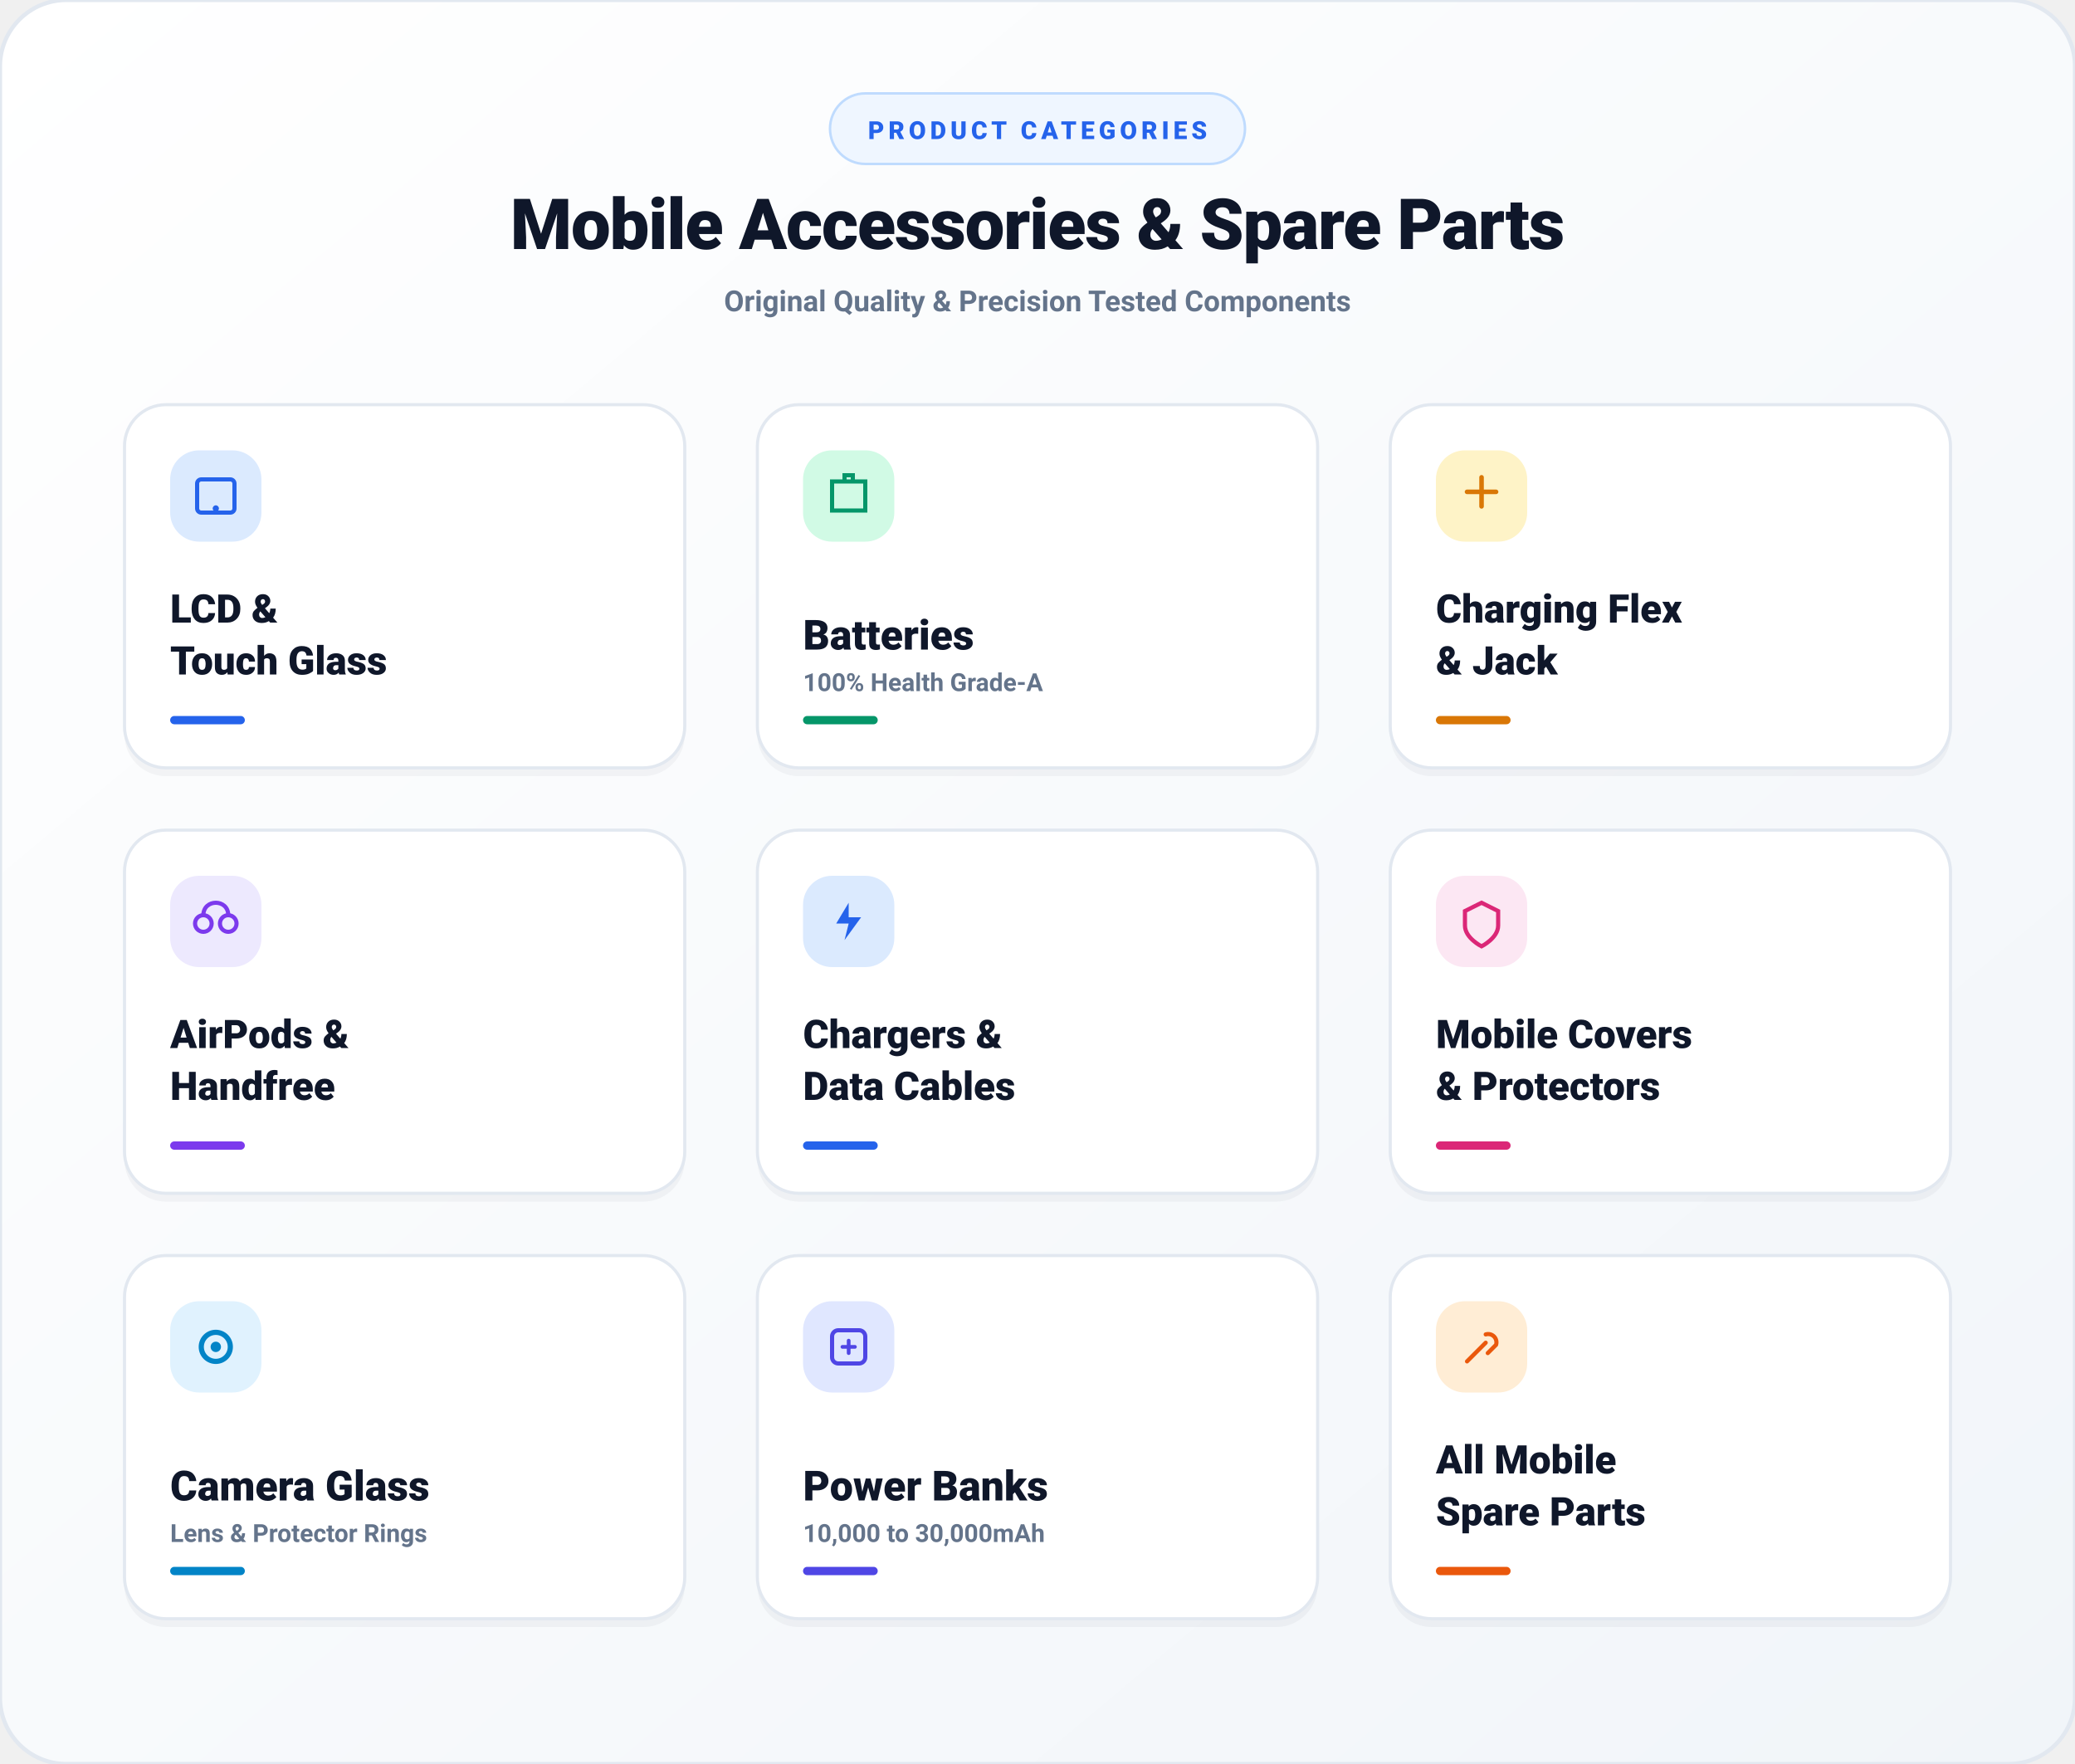
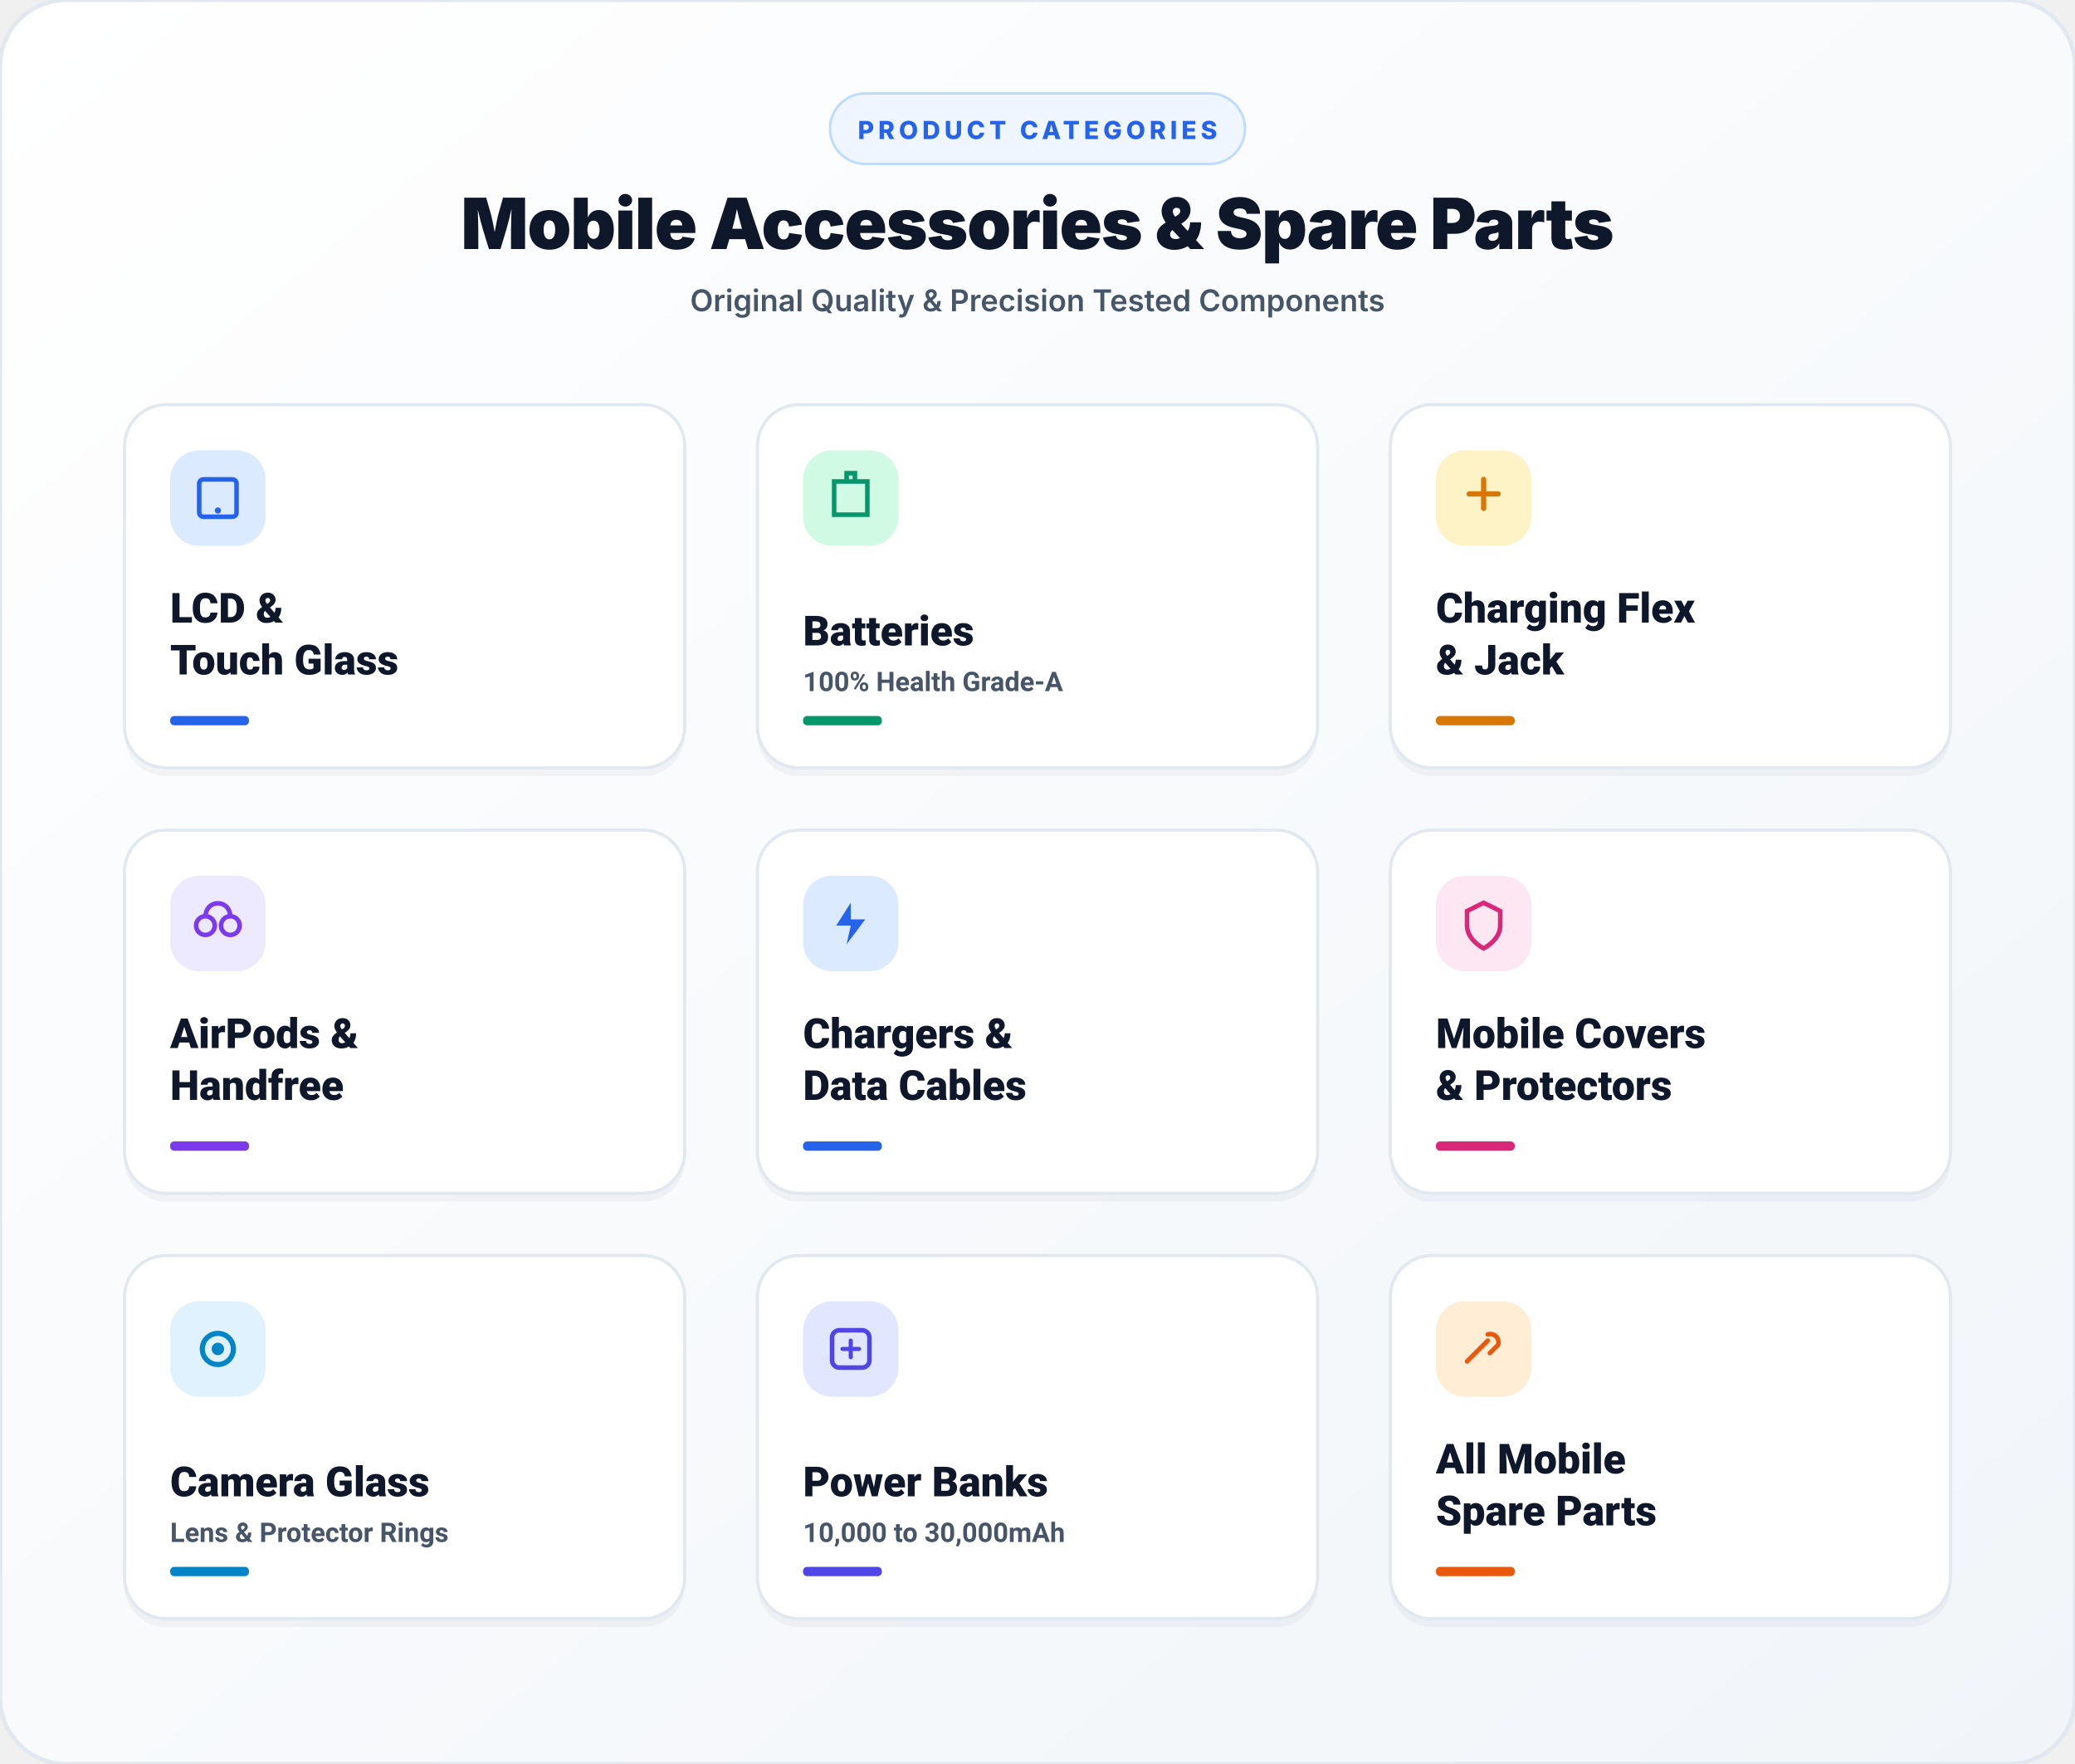
<svg xmlns="http://www.w3.org/2000/svg" viewBox="0 0 1000 850" width="1000" height="850" preserveAspectRatio="xMidYMid meet">
  <defs>
    <linearGradient id="bgGrad" x1="0%" y1="0%" x2="100%" y2="100%">
      <stop offset="0%" stop-color="#FFFFFF" />
      <stop offset="50%" stop-color="#F8FAFC" />
      <stop offset="100%" stop-color="#F1F5F9" />
    </linearGradient>
-     <linearGradient id="blueGrad" x1="0%" y1="0%" x2="100%" y2="100%">
-       <stop offset="0%" stop-color="#2563EB" />
-       <stop offset="100%" stop-color="#1D4ED8" />
-     </linearGradient>
    <style>
+       .cat-title {
+         font-family: 'Outfit', 'Plus Jakarta Sans', -apple-system, BlinkMacSystemFont, 'Segoe UI', Roboto, Helvetica, Arial, sans-serif;
+         font-weight: 800;
+         font-size: 20px;
+         fill: #0F172A;
+       }
+       .cat-sub {
+         font-family: 'Plus Jakarta Sans', -apple-system, BlinkMacSystemFont, 'Segoe UI', Roboto, Helvetica, Arial, sans-serif;
+         font-weight: 700;
+         font-size: 13px;
+         fill: #475569;
+       }
+       .badge-txt {
+         font-family: 'Plus Jakarta Sans', -apple-system, BlinkMacSystemFont, sans-serif;
+         font-weight: 800;
+         font-size: 12px;
+         fill: #2563EB;
+         letter-spacing: 2px;
+       }
+       .main-title-txt {
+         font-family: 'Outfit', 'Plus Jakarta Sans', -apple-system, BlinkMacSystemFont, sans-serif;
+         font-weight: 900;
+         font-size: 34px;
+         fill: #0F172A;
+         letter-spacing: -0.5px;
+       }
+       .sub-title-txt {
+         font-family: 'Plus Jakarta Sans', -apple-system, BlinkMacSystemFont, sans-serif;
+         font-weight: 600;
+         font-size: 14.5px;
+         fill: #475569;
+       }
      text {
-         font-family: -apple-system, BlinkMacSystemFont, 'Plus Jakarta Sans', 'Outfit', 'Segoe UI', Roboto, Helvetica, Arial, sans-serif;
-         text-rendering: optimizeLegibility;
+         text-rendering: geometricPrecision;
        -webkit-font-smoothing: antialiased;
        -moz-osx-font-smoothing: grayscale;
      }
      rect, path, circle {
        shape-rendering: geometricPrecision;
      }
    </style>
  </defs>
  <rect width="1000" height="850" rx="32" fill="url(#bgGrad)" stroke="#E2E8F0" stroke-width="2" />
  <g transform="translate(0, 45)">
    <g transform="translate(400, 0)">
      <rect width="200" height="34" rx="17" fill="#EFF6FF" stroke="#BFDBFE" stroke-width="1.2" />
-       <text x="100" y="22" font-weight="800" font-size="12" fill="#2563EB" text-anchor="middle" letter-spacing="2">
+       <text x="100" y="22" class="badge-txt" text-anchor="middle">
        PRODUCT CATEGORIES
      </text>
    </g>
-     <text x="500" y="75" font-weight="900" font-size="34" fill="#0F172A" text-anchor="middle" letter-spacing="-0.5">
+     <text x="500" y="75" class="main-title-txt" text-anchor="middle">
      Mobile Accessories &amp; Spare Parts
    </text>
-     <text x="500" y="105" font-weight="600" font-size="14" fill="#64748B" text-anchor="middle">
+     <text x="500" y="105" class="sub-title-txt" text-anchor="middle">
      Original Quality &amp; Precision Tested Components
    </text>
  </g>
  <g transform="translate(60, 195)">
    <rect x="0" y="4" width="270" height="175" rx="20" fill="#0F172A" opacity="0.04" />
    <rect width="270" height="175" rx="20" fill="#FFFFFF" stroke="#E2E8F0" stroke-width="1.5" />
-     <rect x="22" y="22" width="44" height="44" rx="14" fill="#DBEAFE" />
-     <path d="M37 36 h14 a2 2 0 0 1 2 2 v12 a2 2 0 0 1 -2 2 h-14 a2 2 0 0 1 -2 -2 v-12 a2 2 0 0 1 2 -2 z" stroke="#2563EB" stroke-width="2" fill="none" />
-     <circle cx="44" cy="50" r="1.5" fill="#2563EB" />
-     <text x="22" y="105" font-weight="800" font-size="19" fill="#0F172A">LCD &amp;</text>
-     <text x="22" y="130" font-weight="800" font-size="19" fill="#0F172A">Touch Glass</text>
-     <rect x="22" y="150" width="36" height="4" rx="2" fill="#2563EB" />
+     <rect x="22" y="22" width="46" height="46" rx="14" fill="#DBEAFE" />
+     <path d="M38 36 h14 a2 2 0 0 1 2 2 v14 a2 2 0 0 1 -2 2 h-14 a2 2 0 0 1 -2 -2 v-14 a2 2 0 0 1 2 -2 z" stroke="#2563EB" stroke-width="2.2" fill="none" />
+     <circle cx="45" cy="51" r="1.5" fill="#2563EB" />
+     <text x="22" y="105" class="cat-title">LCD &amp;</text>
+     <text x="22" y="130" class="cat-title">Touch Glass</text>
+     <rect x="22" y="150" width="38" height="4.5" rx="2" fill="#2563EB" />
  </g>
  <g transform="translate(365, 195)">
    <rect x="0" y="4" width="270" height="175" rx="20" fill="#0F172A" opacity="0.04" />
    <rect width="270" height="175" rx="20" fill="#FFFFFF" stroke="#E2E8F0" stroke-width="1.5" />
-     <rect x="22" y="22" width="44" height="44" rx="14" fill="#D1FAE5" />
-     <path d="M36 37 h16 v14 h-16 z M42 34 h4 v3 h-4 z" stroke="#059669" stroke-width="2" fill="none" />
-     <text x="22" y="118" font-weight="800" font-size="20" fill="#0F172A">Batteries</text>
-     <text x="22" y="138" font-weight="600" font-size="12" fill="#64748B">100% Health Grade-A</text>
-     <rect x="22" y="150" width="36" height="4" rx="2" fill="#059669" />
+     <rect x="22" y="22" width="46" height="46" rx="14" fill="#D1FAE5" />
+     <path d="M37 37 h16 v16 h-16 z M43 33 h4 v4 h-4 z" stroke="#059669" stroke-width="2.2" fill="none" />
+     <text x="22" y="116" class="cat-title">Batteries</text>
+     <text x="22" y="138" class="cat-sub">100% Health Grade-A</text>
+     <rect x="22" y="150" width="38" height="4.5" rx="2" fill="#059669" />
  </g>
  <g transform="translate(670, 195)">
    <rect x="0" y="4" width="270" height="175" rx="20" fill="#0F172A" opacity="0.04" />
    <rect width="270" height="175" rx="20" fill="#FFFFFF" stroke="#E2E8F0" stroke-width="1.5" />
-     <rect x="22" y="22" width="44" height="44" rx="14" fill="#FEF3C7" />
-     <path d="M37 42 h14 M44 35 v14" stroke="#D97706" stroke-width="2.2" stroke-linecap="round" />
-     <text x="22" y="105" font-weight="800" font-size="19" fill="#0F172A">Charging Flex</text>
-     <text x="22" y="130" font-weight="800" font-size="19" fill="#0F172A">&amp; Jack</text>
-     <rect x="22" y="150" width="36" height="4" rx="2" fill="#D97706" />
+     <rect x="22" y="22" width="46" height="46" rx="14" fill="#FEF3C7" />
+     <path d="M38 43 h14 M45 36 v14" stroke="#D97706" stroke-width="2.5" stroke-linecap="round" />
+     <text x="22" y="105" class="cat-title">Charging Flex</text>
+     <text x="22" y="130" class="cat-title">&amp; Jack</text>
+     <rect x="22" y="150" width="38" height="4.5" rx="2" fill="#D97706" />
  </g>
  <g transform="translate(60, 400)">
    <rect x="0" y="4" width="270" height="175" rx="20" fill="#0F172A" opacity="0.04" />
    <rect width="270" height="175" rx="20" fill="#FFFFFF" stroke="#E2E8F0" stroke-width="1.5" />
-     <rect x="22" y="22" width="44" height="44" rx="14" fill="#EDE9FE" />
-     <circle cx="38" cy="45" r="4" stroke="#7C3AED" stroke-width="2" fill="none" />
-     <circle cx="50" cy="45" r="4" stroke="#7C3AED" stroke-width="2" fill="none" />
-     <path d="M38 41 c0 -8 12 -8 12 0" stroke="#7C3AED" stroke-width="2" fill="none" />
-     <text x="22" y="105" font-weight="800" font-size="19" fill="#0F172A">AirPods &amp;</text>
-     <text x="22" y="130" font-weight="800" font-size="19" fill="#0F172A">Handfree</text>
-     <rect x="22" y="150" width="36" height="4" rx="2" fill="#7C3AED" />
+     <rect x="22" y="22" width="46" height="46" rx="14" fill="#EDE9FE" />
+     <circle cx="39" cy="46" r="4.5" stroke="#7C3AED" stroke-width="2.2" fill="none" />
+     <circle cx="51" cy="46" r="4.5" stroke="#7C3AED" stroke-width="2.2" fill="none" />
+     <path d="M39 42 c0 -9 12 -9 12 0" stroke="#7C3AED" stroke-width="2.2" fill="none" />
+     <text x="22" y="105" class="cat-title">AirPods &amp;</text>
+     <text x="22" y="130" class="cat-title">Handfree</text>
+     <rect x="22" y="150" width="38" height="4.5" rx="2" fill="#7C3AED" />
  </g>
  <g transform="translate(365, 400)">
    <rect x="0" y="4" width="270" height="175" rx="20" fill="#0F172A" opacity="0.04" />
    <rect width="270" height="175" rx="20" fill="#FFFFFF" stroke="#E2E8F0" stroke-width="1.5" />
-     <rect x="22" y="22" width="44" height="44" rx="14" fill="#DBEAFE" />
-     <path d="M44 35 l-6 10 h6 l-2 8 l8 -11 h-6 z" fill="#2563EB" />
-     <text x="22" y="105" font-weight="800" font-size="19" fill="#0F172A">Chargers &amp;</text>
-     <text x="22" y="130" font-weight="800" font-size="19" fill="#0F172A">Data Cables</text>
-     <rect x="22" y="150" width="36" height="4" rx="2" fill="#2563EB" />
+     <rect x="22" y="22" width="46" height="46" rx="14" fill="#DBEAFE" />
+     <path d="M45 35 l-7 11 h7 l-2 9 l9 -12 h-7 z" fill="#2563EB" />
+     <text x="22" y="105" class="cat-title">Chargers &amp;</text>
+     <text x="22" y="130" class="cat-title">Data Cables</text>
+     <rect x="22" y="150" width="38" height="4.5" rx="2" fill="#2563EB" />
  </g>
  <g transform="translate(670, 400)">
    <rect x="0" y="4" width="270" height="175" rx="20" fill="#0F172A" opacity="0.04" />
    <rect width="270" height="175" rx="20" fill="#FFFFFF" stroke="#E2E8F0" stroke-width="1.5" />
-     <rect x="22" y="22" width="44" height="44" rx="14" fill="#FCE7F3" />
-     <path d="M44 35 l8 4 v7 c0 6 -8 10 -8 10 c0 0 -8 -4 -8 -10 v-7 z" stroke="#DB2777" stroke-width="2" fill="none" />
-     <text x="22" y="105" font-weight="800" font-size="19" fill="#0F172A">Mobile Covers</text>
-     <text x="22" y="130" font-weight="800" font-size="19" fill="#0F172A">&amp; Protectors</text>
-     <rect x="22" y="150" width="36" height="4" rx="2" fill="#DB2777" />
+     <rect x="22" y="22" width="46" height="46" rx="14" fill="#FCE7F3" />
+     <path d="M45 35 l8 4 v7 c0 7 -8 11 -8 11 c0 0 -8 -4 -8 -11 v-7 z" stroke="#DB2777" stroke-width="2.2" fill="none" />
+     <text x="22" y="105" class="cat-title">Mobile Covers</text>
+     <text x="22" y="130" class="cat-title">&amp; Protectors</text>
+     <rect x="22" y="150" width="38" height="4.5" rx="2" fill="#DB2777" />
  </g>
  <g transform="translate(60, 605)">
    <rect x="0" y="4" width="270" height="175" rx="20" fill="#0F172A" opacity="0.04" />
    <rect width="270" height="175" rx="20" fill="#FFFFFF" stroke="#E2E8F0" stroke-width="1.5" />
-     <rect x="22" y="22" width="44" height="44" rx="14" fill="#E0F2FE" />
-     <circle cx="44" cy="44" r="7" stroke="#0284C7" stroke-width="2.5" fill="none" />
-     <circle cx="44" cy="44" r="2.5" fill="#0284C7" />
-     <text x="22" y="118" font-weight="800" font-size="20" fill="#0F172A">Camera Glass</text>
-     <text x="22" y="138" font-weight="600" font-size="12" fill="#64748B">Lens &amp; Protector Rings</text>
-     <rect x="22" y="150" width="36" height="4" rx="2" fill="#0284C7" />
+     <rect x="22" y="22" width="46" height="46" rx="14" fill="#E0F2FE" />
+     <circle cx="45" cy="45" r="7.5" stroke="#0284C7" stroke-width="2.5" fill="none" />
+     <circle cx="45" cy="45" r="3" fill="#0284C7" />
+     <text x="22" y="116" class="cat-title">Camera Glass</text>
+     <text x="22" y="138" class="cat-sub">Lens &amp; Protector Rings</text>
+     <rect x="22" y="150" width="38" height="4.5" rx="2" fill="#0284C7" />
  </g>
  <g transform="translate(365, 605)">
    <rect x="0" y="4" width="270" height="175" rx="20" fill="#0F172A" opacity="0.04" />
    <rect width="270" height="175" rx="20" fill="#FFFFFF" stroke="#E2E8F0" stroke-width="1.5" />
-     <rect x="22" y="22" width="44" height="44" rx="14" fill="#E0E7FF" />
-     <rect x="36" y="36" width="16" height="16" rx="3" stroke="#4F46E5" stroke-width="2" fill="none" />
-     <path d="M41 44 h6 M44 41 v6" stroke="#4F46E5" stroke-width="1.8" stroke-linecap="round" />
-     <text x="22" y="118" font-weight="800" font-size="20" fill="#0F172A">Power Banks</text>
-     <text x="22" y="138" font-weight="600" font-size="12" fill="#64748B">10,000 to 30,000mAh</text>
-     <rect x="22" y="150" width="36" height="4" rx="2" fill="#4F46E5" />
+     <rect x="22" y="22" width="46" height="46" rx="14" fill="#E0E7FF" />
+     <rect x="36" y="36" width="18" height="18" rx="3.5" stroke="#4F46E5" stroke-width="2.2" fill="none" />
+     <path d="M41 45 h8 M45 41 v8" stroke="#4F46E5" stroke-width="2" stroke-linecap="round" />
+     <text x="22" y="116" class="cat-title">Power Banks</text>
+     <text x="22" y="138" class="cat-sub">10,000 to 30,000mAh</text>
+     <rect x="22" y="150" width="38" height="4.5" rx="2" fill="#4F46E5" />
  </g>
  <g transform="translate(670, 605)">
    <rect x="0" y="4" width="270" height="175" rx="20" fill="#0F172A" opacity="0.04" />
    <rect width="270" height="175" rx="20" fill="#FFFFFF" stroke="#E2E8F0" stroke-width="1.5" />
-     <rect x="22" y="22" width="44" height="44" rx="14" fill="#FFEDD5" />
-     <path d="M37 51 l9 -9 M46 38 a4 4 0 0 1 5 5 l-4 4" stroke="#EA580C" stroke-width="2" stroke-linecap="round" fill="none" />
-     <text x="22" y="105" font-weight="800" font-size="19" fill="#0F172A">All Mobile</text>
-     <text x="22" y="130" font-weight="800" font-size="19" fill="#0F172A">Spare Parts</text>
-     <rect x="22" y="150" width="36" height="4" rx="2" fill="#EA580C" />
+     <rect x="22" y="22" width="46" height="46" rx="14" fill="#FFEDD5" />
+     <path d="M37 51 l10 -10 M47 38 a4 4 0 0 1 5 5 l-4 4" stroke="#EA580C" stroke-width="2.2" stroke-linecap="round" fill="none" />
+     <text x="22" y="105" class="cat-title">All Mobile</text>
+     <text x="22" y="130" class="cat-title">Spare Parts</text>
+     <rect x="22" y="150" width="38" height="4.5" rx="2" fill="#EA580C" />
  </g>
</svg>
